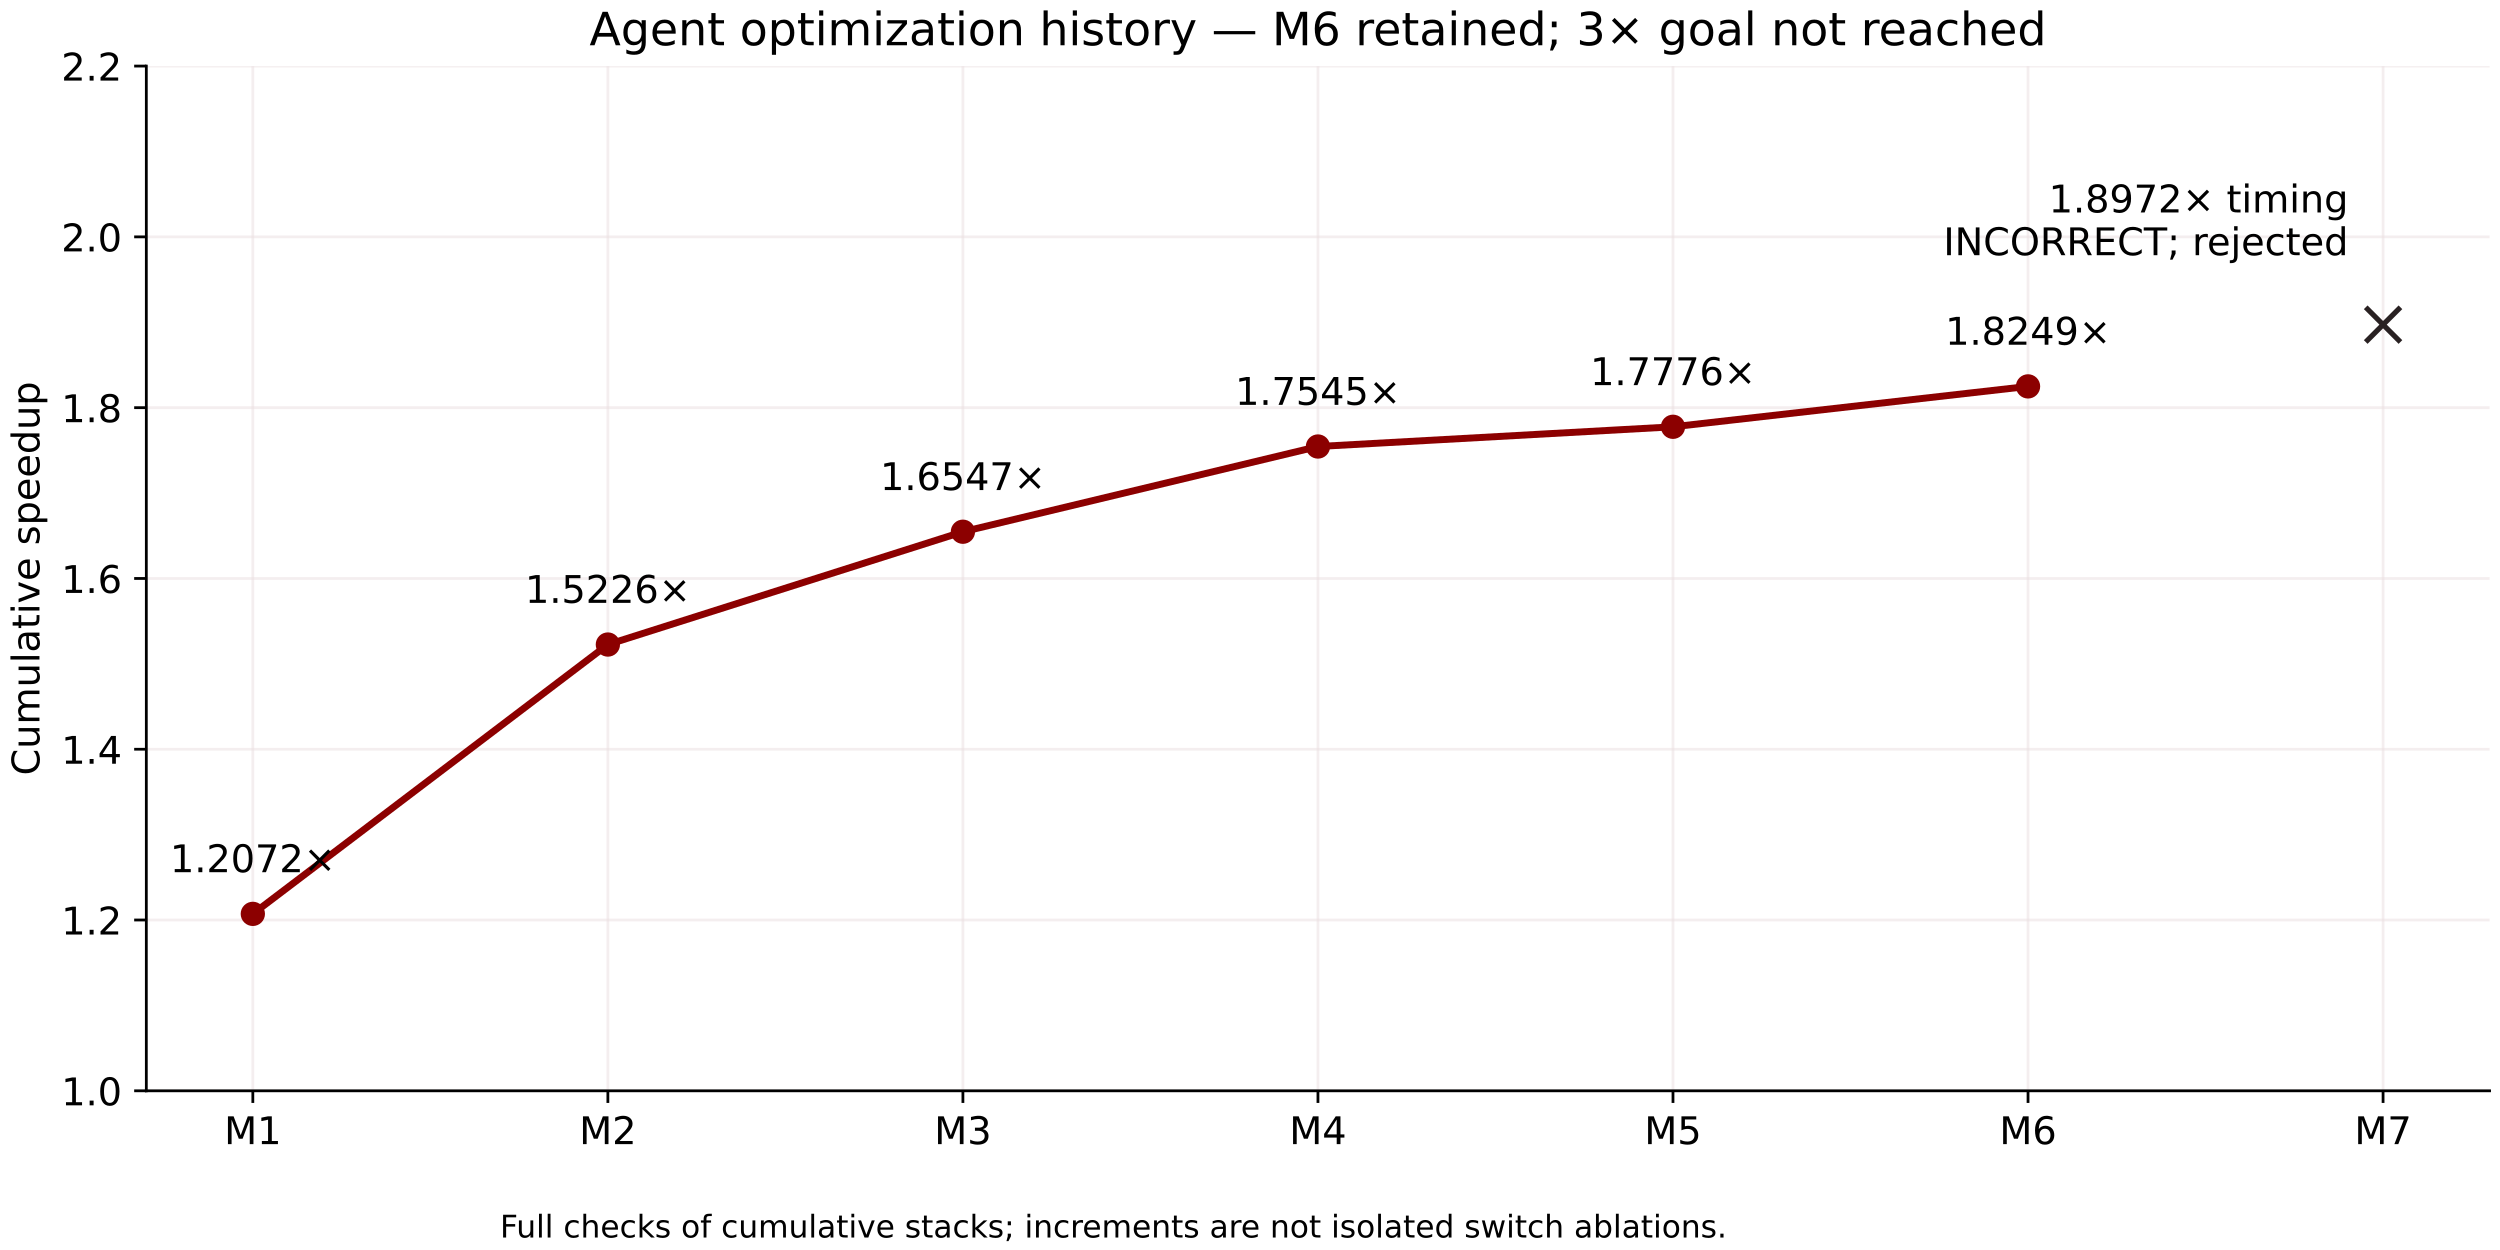
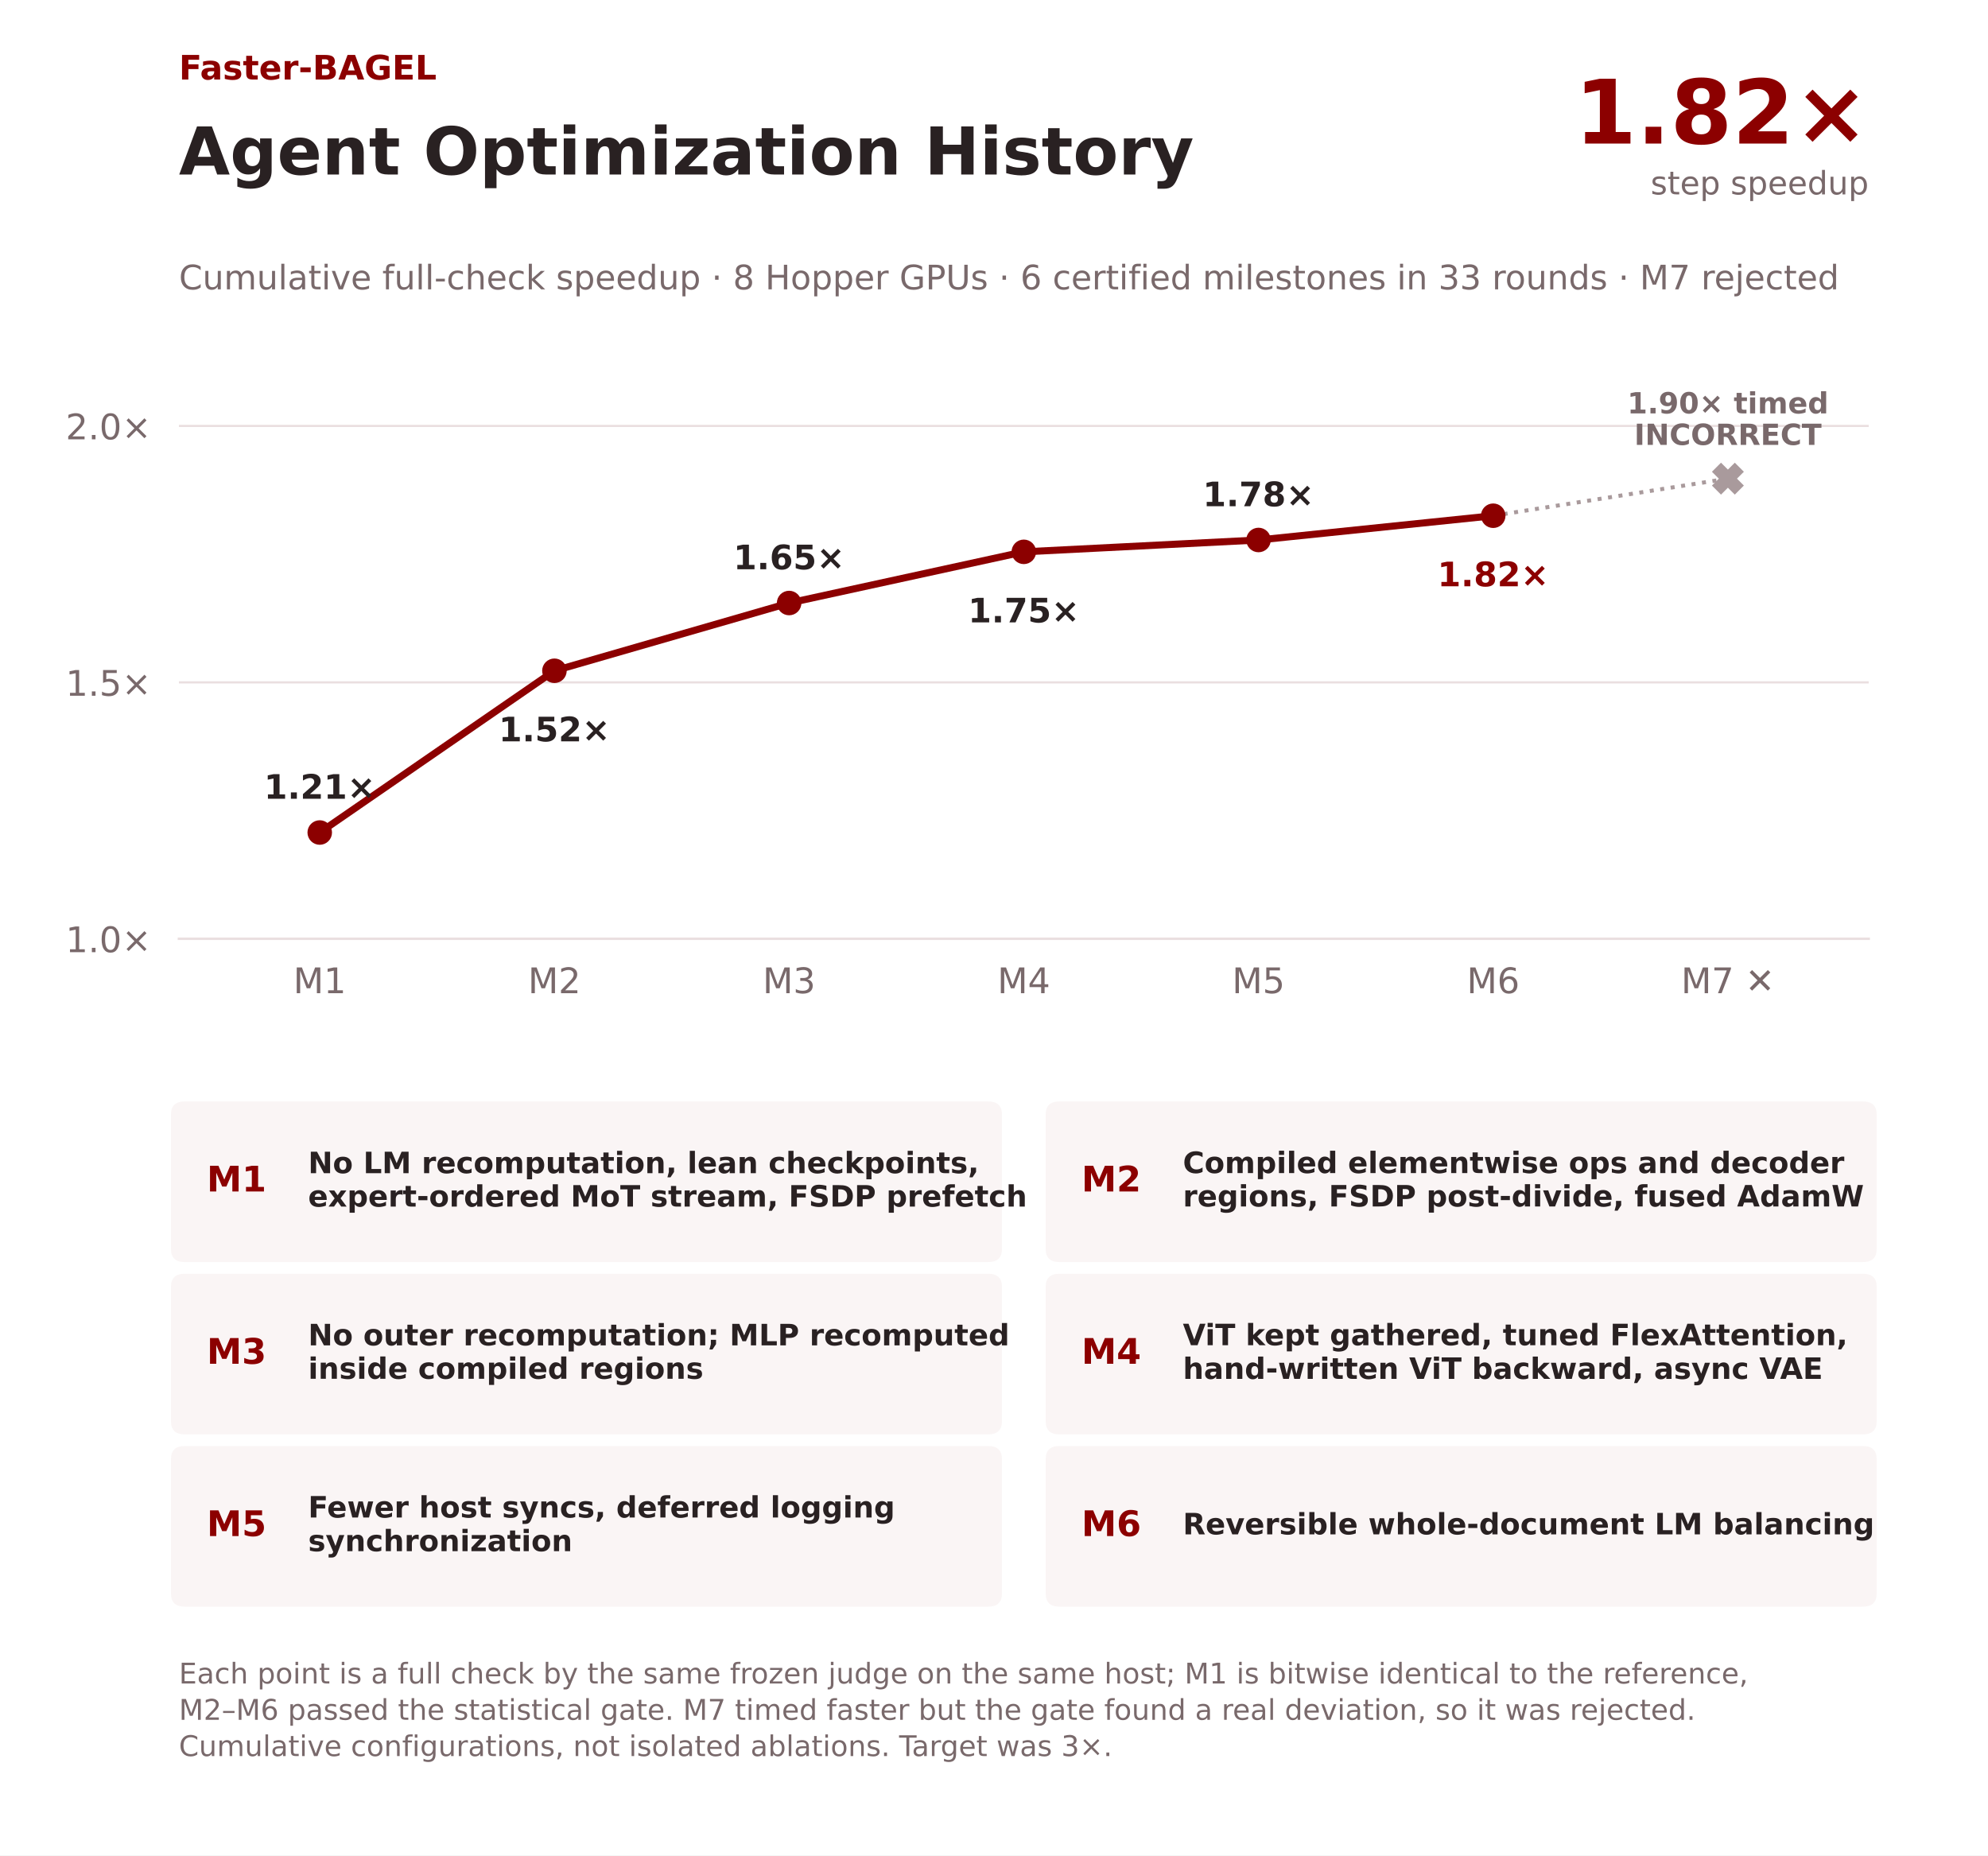
- <svg xmlns="http://www.w3.org/2000/svg" xmlns:xlink="http://www.w3.org/1999/xlink" width="720pt" height="360pt" viewBox="0 0 720 360" version="1.1">
+ <svg xmlns="http://www.w3.org/2000/svg" xmlns:xlink="http://www.w3.org/1999/xlink" width="648pt" height="604.8pt" viewBox="0 0 648 604.8" version="1.1">
  <defs>
    <style type="text/css">*{stroke-linejoin: round; stroke-linecap: butt}</style>
  </defs>
  <g id="figure_1">
    <g id="patch_1">
-       <path d="M 0 360  L 720 360  L 720 0  L 0 0  z " style="fill: #ffffff" />
+       <path d="M 0 604.8 L 648 604.8 L 648 0 L 0 0 z " style="fill: #ffffff" />
    </g>
    <g id="axes_1">
      <g id="patch_2">
-         <path d="M 42.14 314.154  L 717 314.154  L 717 19.03  L 42.14 19.03  z " style="fill: #ffffff" />
+         <path d="M 58.32 306 L 609.12 306 L 609.12 113.76 L 58.32 113.76 z " style="fill: #ffffff" />
      </g>
      <g id="matplotlib.axis_1">
        <g id="xtick_1">
-           <g id="line2d_1">
-             <path d="M 72.815 314.154  L 72.815 19.03  " clip-path="url(#pb2968c7327)" style="fill: none; stroke: #eadfe0; stroke-opacity: 0.5; stroke-width: 0.8; stroke-linecap: square" />
-           </g>
-           <g id="line2d_2">
-             <defs>
-               <path id="m805301939d" d="M 0 0  L 0 3.5  " style="stroke: #000000; stroke-width: 0.8" />
-             </defs>
-             <g>
-               <use xlink:href="#m805301939d" x="72.815" y="314.154" style="stroke: #000000; stroke-width: 0.8" />
-             </g>
-           </g>
+           <g id="line2d_1" />
          <g id="text_1">
-             <text style="font-size: 11px; font-family: 'DejaVu Sans'; text-anchor: middle" x="72.815" y="329.512" transform="rotate(-0 72.81508 329.5121)">M1</text>
+             <text style="fill: #79696b; font: 11.5px 'DejaVu Sans'; text-anchor: middle" x="104.22" y="323.738" transform="rotate(-0 104.22 323.7382)">M1</text>
          </g>
        </g>
        <g id="xtick_2">
-           <g id="line2d_3">
-             <path d="M 175.067 314.154  L 175.067 19.03  " clip-path="url(#pb2968c7327)" style="fill: none; stroke: #eadfe0; stroke-opacity: 0.5; stroke-width: 0.8; stroke-linecap: square" />
-           </g>
-           <g id="line2d_4">
-             <g>
-               <use xlink:href="#m805301939d" x="175.067" y="314.154" style="stroke: #000000; stroke-width: 0.8" />
-             </g>
-           </g>
+           <g id="line2d_2" />
          <g id="text_2">
-             <text style="font-size: 11px; font-family: 'DejaVu Sans'; text-anchor: middle" x="175.067" y="329.512" transform="rotate(-0 175.0666 329.5121)">M2</text>
+             <text style="fill: #79696b; font: 11.5px 'DejaVu Sans'; text-anchor: middle" x="180.72" y="323.738" transform="rotate(-0 180.72 323.7382)">M2</text>
          </g>
        </g>
        <g id="xtick_3">
-           <g id="line2d_5">
-             <path d="M 277.318 314.154  L 277.318 19.03  " clip-path="url(#pb2968c7327)" style="fill: none; stroke: #eadfe0; stroke-opacity: 0.5; stroke-width: 0.8; stroke-linecap: square" />
-           </g>
-           <g id="line2d_6">
-             <g>
-               <use xlink:href="#m805301939d" x="277.318" y="314.154" style="stroke: #000000; stroke-width: 0.8" />
-             </g>
-           </g>
+           <g id="line2d_3" />
          <g id="text_3">
-             <text style="font-size: 11px; font-family: 'DejaVu Sans'; text-anchor: middle" x="277.318" y="329.512" transform="rotate(-0 277.3182 329.5121)">M3</text>
+             <text style="fill: #79696b; font: 11.5px 'DejaVu Sans'; text-anchor: middle" x="257.22" y="323.738" transform="rotate(-0 257.22 323.7382)">M3</text>
          </g>
        </g>
        <g id="xtick_4">
-           <g id="line2d_7">
-             <path d="M 379.57 314.154  L 379.57 19.03  " clip-path="url(#pb2968c7327)" style="fill: none; stroke: #eadfe0; stroke-opacity: 0.5; stroke-width: 0.8; stroke-linecap: square" />
-           </g>
-           <g id="line2d_8">
-             <g>
-               <use xlink:href="#m805301939d" x="379.57" y="314.154" style="stroke: #000000; stroke-width: 0.8" />
-             </g>
-           </g>
+           <g id="line2d_4" />
          <g id="text_4">
-             <text style="font-size: 11px; font-family: 'DejaVu Sans'; text-anchor: middle" x="379.57" y="329.512" transform="rotate(-0 379.5697 329.5121)">M4</text>
+             <text style="fill: #79696b; font: 11.5px 'DejaVu Sans'; text-anchor: middle" x="333.72" y="323.738" transform="rotate(-0 333.72 323.7382)">M4</text>
          </g>
        </g>
        <g id="xtick_5">
-           <g id="line2d_9">
-             <path d="M 481.821 314.154  L 481.821 19.03  " clip-path="url(#pb2968c7327)" style="fill: none; stroke: #eadfe0; stroke-opacity: 0.5; stroke-width: 0.8; stroke-linecap: square" />
-           </g>
-           <g id="line2d_10">
-             <g>
-               <use xlink:href="#m805301939d" x="481.821" y="314.154" style="stroke: #000000; stroke-width: 0.8" />
-             </g>
-           </g>
+           <g id="line2d_5" />
          <g id="text_5">
-             <text style="font-size: 11px; font-family: 'DejaVu Sans'; text-anchor: middle" x="481.821" y="329.512" transform="rotate(-0 481.8212 329.5121)">M5</text>
+             <text style="fill: #79696b; font: 11.5px 'DejaVu Sans'; text-anchor: middle" x="410.22" y="323.738" transform="rotate(-0 410.22 323.7382)">M5</text>
          </g>
        </g>
        <g id="xtick_6">
-           <g id="line2d_11">
-             <path d="M 584.073 314.154  L 584.073 19.03  " clip-path="url(#pb2968c7327)" style="fill: none; stroke: #eadfe0; stroke-opacity: 0.5; stroke-width: 0.8; stroke-linecap: square" />
-           </g>
-           <g id="line2d_12">
-             <g>
-               <use xlink:href="#m805301939d" x="584.073" y="314.154" style="stroke: #000000; stroke-width: 0.8" />
-             </g>
-           </g>
+           <g id="line2d_6" />
          <g id="text_6">
-             <text style="font-size: 11px; font-family: 'DejaVu Sans'; text-anchor: middle" x="584.073" y="329.512" transform="rotate(-0 584.0728 329.5121)">M6</text>
+             <text style="fill: #79696b; font: 11.5px 'DejaVu Sans'; text-anchor: middle" x="486.72" y="323.738" transform="rotate(-0 486.72 323.7382)">M6</text>
          </g>
        </g>
        <g id="xtick_7">
-           <g id="line2d_13">
-             <path d="M 686.324 314.154  L 686.324 19.03  " clip-path="url(#pb2968c7327)" style="fill: none; stroke: #eadfe0; stroke-opacity: 0.5; stroke-width: 0.8; stroke-linecap: square" />
-           </g>
-           <g id="line2d_14">
-             <g>
-               <use xlink:href="#m805301939d" x="686.324" y="314.154" style="stroke: #000000; stroke-width: 0.8" />
-             </g>
-           </g>
+           <g id="line2d_7" />
          <g id="text_7">
-             <text style="font-size: 11px; font-family: 'DejaVu Sans'; text-anchor: middle" x="686.324" y="329.512" transform="rotate(-0 686.3243 329.5121)">M7</text>
+             <text style="fill: #79696b; font: 11.5px 'DejaVu Sans'; text-anchor: middle" x="563.22" y="323.738" transform="rotate(-0 563.22 323.7382)">M7 ✕</text>
          </g>
        </g>
      </g>
      <g id="matplotlib.axis_2">
        <g id="ytick_1">
-           <g id="line2d_15">
-             <path d="M 42.14 314.154  L 717 314.154  " clip-path="url(#pb2968c7327)" style="fill: none; stroke: #eadfe0; stroke-opacity: 0.5; stroke-width: 0.8; stroke-linecap: square" />
-           </g>
-           <g id="line2d_16">
-             <defs>
-               <path id="mdad71c6c2d" d="M 0 0  L -3.5 0  " style="stroke: #000000; stroke-width: 0.8" />
-             </defs>
-             <g>
-               <use xlink:href="#mdad71c6c2d" x="42.14" y="314.154" style="stroke: #000000; stroke-width: 0.8" />
-             </g>
-           </g>
+           <g id="line2d_8">
+             <path d="M 58.32 306 L 609.12 306 " clip-path="url(#p6fd68ac8d5)" style="fill: none; stroke: #eadfe0; stroke-width: 0.7; stroke-linecap: square" />
+           </g>
+           <g id="line2d_9" />
          <g id="text_8">
-             <text style="font-size: 11px; font-family: 'DejaVu Sans'; text-anchor: end" x="35.14" y="318.333" transform="rotate(-0 35.13961 318.333)">1.0</text>
+             <text style="fill: #79696b; font: 11.5px 'DejaVu Sans'; text-anchor: end" x="49.32" y="310.369" transform="rotate(-0 49.32 310.3691)">1.0×</text>
          </g>
        </g>
        <g id="ytick_2">
-           <g id="line2d_17">
-             <path d="M 42.14 264.967  L 717 264.967  " clip-path="url(#pb2968c7327)" style="fill: none; stroke: #eadfe0; stroke-opacity: 0.5; stroke-width: 0.8; stroke-linecap: square" />
-           </g>
-           <g id="line2d_18">
-             <g>
-               <use xlink:href="#mdad71c6c2d" x="42.14" y="264.967" style="stroke: #000000; stroke-width: 0.8" />
-             </g>
-           </g>
+           <g id="line2d_10">
+             <path d="M 58.32 222.417 L 609.12 222.417 " clip-path="url(#p6fd68ac8d5)" style="fill: none; stroke: #eadfe0; stroke-width: 0.7; stroke-linecap: square" />
+           </g>
+           <g id="line2d_11" />
          <g id="text_9">
-             <text style="font-size: 11px; font-family: 'DejaVu Sans'; text-anchor: end" x="35.14" y="269.146" transform="rotate(-0 35.13961 269.1457)">1.2</text>
+             <text style="fill: #79696b; font: 11.5px 'DejaVu Sans'; text-anchor: end" x="49.32" y="226.786" transform="rotate(-0 49.32 226.7865)">1.5×</text>
          </g>
        </g>
        <g id="ytick_3">
-           <g id="line2d_19">
-             <path d="M 42.14 215.779  L 717 215.779  " clip-path="url(#pb2968c7327)" style="fill: none; stroke: #eadfe0; stroke-opacity: 0.5; stroke-width: 0.8; stroke-linecap: square" />
-           </g>
-           <g id="line2d_20">
-             <g>
-               <use xlink:href="#mdad71c6c2d" x="42.14" y="215.779" style="stroke: #000000; stroke-width: 0.8" />
-             </g>
-           </g>
+           <g id="line2d_12">
+             <path d="M 58.32 138.835 L 609.12 138.835 " clip-path="url(#p6fd68ac8d5)" style="fill: none; stroke: #eadfe0; stroke-width: 0.7; stroke-linecap: square" />
+           </g>
+           <g id="line2d_13" />
          <g id="text_10">
-             <text style="font-size: 11px; font-family: 'DejaVu Sans'; text-anchor: end" x="35.14" y="219.958" transform="rotate(-0 35.13961 219.9584)">1.4</text>
-           </g>
-         </g>
-         <g id="ytick_4">
-           <g id="line2d_21">
-             <path d="M 42.14 166.592  L 717 166.592  " clip-path="url(#pb2968c7327)" style="fill: none; stroke: #eadfe0; stroke-opacity: 0.5; stroke-width: 0.8; stroke-linecap: square" />
-           </g>
-           <g id="line2d_22">
-             <g>
-               <use xlink:href="#mdad71c6c2d" x="42.14" y="166.592" style="stroke: #000000; stroke-width: 0.8" />
-             </g>
-           </g>
-           <g id="text_11">
-             <text style="font-size: 11px; font-family: 'DejaVu Sans'; text-anchor: end" x="35.14" y="170.771" transform="rotate(-0 35.13961 170.7711)">1.6</text>
-           </g>
-         </g>
-         <g id="ytick_5">
-           <g id="line2d_23">
-             <path d="M 42.14 117.405  L 717 117.405  " clip-path="url(#pb2968c7327)" style="fill: none; stroke: #eadfe0; stroke-opacity: 0.5; stroke-width: 0.8; stroke-linecap: square" />
-           </g>
-           <g id="line2d_24">
-             <g>
-               <use xlink:href="#mdad71c6c2d" x="42.14" y="117.405" style="stroke: #000000; stroke-width: 0.8" />
-             </g>
-           </g>
-           <g id="text_12">
-             <text style="font-size: 11px; font-family: 'DejaVu Sans'; text-anchor: end" x="35.14" y="121.584" transform="rotate(-0 35.13961 121.5839)">1.8</text>
-           </g>
-         </g>
-         <g id="ytick_6">
-           <g id="line2d_25">
-             <path d="M 42.14 68.217  L 717 68.217  " clip-path="url(#pb2968c7327)" style="fill: none; stroke: #eadfe0; stroke-opacity: 0.5; stroke-width: 0.8; stroke-linecap: square" />
-           </g>
-           <g id="line2d_26">
-             <g>
-               <use xlink:href="#mdad71c6c2d" x="42.14" y="68.217" style="stroke: #000000; stroke-width: 0.8" />
-             </g>
-           </g>
-           <g id="text_13">
-             <text style="font-size: 11px; font-family: 'DejaVu Sans'; text-anchor: end" x="35.14" y="72.397" transform="rotate(-0 35.13961 72.39659)">2.0</text>
-           </g>
-         </g>
-         <g id="ytick_7">
-           <g id="line2d_27">
-             <path d="M 42.14 19.03  L 717 19.03  " clip-path="url(#pb2968c7327)" style="fill: none; stroke: #eadfe0; stroke-opacity: 0.5; stroke-width: 0.8; stroke-linecap: square" />
-           </g>
-           <g id="line2d_28">
-             <g>
-               <use xlink:href="#mdad71c6c2d" x="42.14" y="19.03" style="stroke: #000000; stroke-width: 0.8" />
-             </g>
-           </g>
-           <g id="text_14">
-             <text style="font-size: 11px; font-family: 'DejaVu Sans'; text-anchor: end" x="35.14" y="23.209" transform="rotate(-0 35.13961 23.20932)">2.2</text>
-           </g>
-         </g>
-         <g id="text_15">
-           <text style="font-size: 11px; font-family: 'DejaVu Sans'; text-anchor: middle" x="11.359" y="166.592" transform="rotate(-90 11.35852 166.592)">Cumulative speedup</text>
-         </g>
-       </g>
-       <g id="PathCollection_1">
+             <text style="fill: #79696b; font: 11.5px 'DejaVu Sans'; text-anchor: end" x="49.32" y="143.204" transform="rotate(-0 49.32 143.2039)">2.0×</text>
+           </g>
+         </g>
+       </g>
+       <g id="line2d_14">
+         <path d="M 486.72 168.105 L 563.22 156.019 " clip-path="url(#p6fd68ac8d5)" style="fill: none; stroke-dasharray: 1.3,2.145; stroke-dashoffset: 0; stroke: #a99a9c; stroke-width: 1.3" />
+       </g>
+       <g id="line2d_15">
+         <path d="M 104.22 271.363 L 180.72 218.639 L 257.22 196.557 L 333.72 179.874 L 410.22 176.012 L 486.72 168.105 " clip-path="url(#p6fd68ac8d5)" style="fill: none; stroke: #8c0000; stroke-width: 2.3; stroke-linecap: square" />
+       </g>
+       <g id="patch_3">
+         <path d="M 58.32 306 L 609.12 306 " style="fill: none; stroke: #eadfe0; stroke-width: 0.8; stroke-linejoin: miter; stroke-linecap: square" />
+       </g>
+       <g id="line2d_16">
        <defs>
-           <path id="mb2c5b46d3b" d="M -5 5  L 5 -5  M -5 -5  L 5 5  " style="stroke: #292122; stroke-width: 1.5" />
+           <path id="mb0a7227260" d="M 0 3.5 C 0.928 3.5 1.819 3.131 2.475 2.475 C 3.131 1.819 3.5 0.928 3.5 0 C 3.5 -0.928 3.131 -1.819 2.475 -2.475 C 1.819 -3.131 0.928 -3.5 0 -3.5 C -0.928 -3.5 -1.819 -3.131 -2.475 -2.475 C -3.131 -1.819 -3.5 -0.928 -3.5 0 C -3.5 0.928 -3.131 1.819 -2.475 2.475 C -1.819 3.131 -0.928 3.5 0 3.5 z " style="stroke: #8c0000" />
        </defs>
-         <g clip-path="url(#pb2968c7327)">
-           <use xlink:href="#mb2c5b46d3b" x="686.324" y="93.5" style="fill: #292122; stroke: #292122; stroke-width: 1.5" />
-         </g>
-       </g>
-       <g id="line2d_29">
-         <path d="M 72.815 263.196  L 175.067 185.627  L 277.318 153.139  L 379.57 128.595  L 481.821 122.914  L 584.073 111.281  " clip-path="url(#pb2968c7327)" style="fill: none; stroke: #8c0000; stroke-width: 2; stroke-linecap: square" />
+         <g clip-path="url(#p6fd68ac8d5)">
+           <use xlink:href="#mb0a7227260" x="104.22" y="271.363" style="fill: #8c0000; stroke: #8c0000" />
+           <use xlink:href="#mb0a7227260" x="180.72" y="218.639" style="fill: #8c0000; stroke: #8c0000" />
+           <use xlink:href="#mb0a7227260" x="257.22" y="196.557" style="fill: #8c0000; stroke: #8c0000" />
+           <use xlink:href="#mb0a7227260" x="333.72" y="179.874" style="fill: #8c0000; stroke: #8c0000" />
+           <use xlink:href="#mb0a7227260" x="410.22" y="176.012" style="fill: #8c0000; stroke: #8c0000" />
+           <use xlink:href="#mb0a7227260" x="486.72" y="168.105" style="fill: #8c0000; stroke: #8c0000" />
+         </g>
+       </g>
+       <g id="text_11">
+         <text style="fill: #292122; font: 700 11px 'DejaVu Sans'; text-anchor: middle" x="104.22" y="260.363" transform="rotate(-0 104.22 260.3634)">1.21×</text>
+       </g>
+       <g id="text_12">
+         <text style="fill: #292122; font: 700 11px 'DejaVu Sans'; text-anchor: middle" x="180.72" y="241.639" transform="rotate(-0 180.72 241.6395)">1.52×</text>
+       </g>
+       <g id="text_13">
+         <text style="fill: #292122; font: 700 11px 'DejaVu Sans'; text-anchor: middle" x="257.22" y="185.557" transform="rotate(-0 257.22 185.5569)">1.65×</text>
+       </g>
+       <g id="text_14">
+         <text style="fill: #292122; font: 700 11px 'DejaVu Sans'; text-anchor: middle" x="333.72" y="202.874" transform="rotate(-0 333.72 202.8738)">1.75×</text>
+       </g>
+       <g id="text_15">
+         <text style="fill: #292122; font: 700 11px 'DejaVu Sans'; text-anchor: middle" x="410.22" y="165.012" transform="rotate(-0 410.22 165.0123)">1.78×</text>
+       </g>
+       <g id="text_16">
+         <text style="fill: #8c0000; font: 700 11px 'DejaVu Sans'; text-anchor: middle" x="486.72" y="191.105" transform="rotate(-0 486.72 191.1054)">1.82×</text>
+       </g>
+       <g id="line2d_17">
+         <path d="M 563.22 156.019 " clip-path="url(#p6fd68ac8d5)" style="fill: none; stroke: #a99a9c; stroke-width: 1.5; stroke-linecap: square" />
        <defs>
-           <path id="mfe26e43a40" d="M 0 3  C 0.796 3 1.559 2.684 2.121 2.121  C 2.684 1.559 3 0.796 3 0  C 3 -0.796 2.684 -1.559 2.121 -2.121  C 1.559 -2.684 0.796 -3 0 -3  C -0.796 -3 -1.559 -2.684 -2.121 -2.121  C -2.684 -1.559 -3 -0.796 -3 0  C -3 0.796 -2.684 1.559 -2.121 2.121  C -1.559 2.684 -0.796 3 0 3  z " style="stroke: #8c0000" />
+           <path id="m2ec54590d2" d="M -2.25 4.5 L 0 2.25 L 2.25 4.5 L 4.5 2.25 L 2.25 0 L 4.5 -2.25 L 2.25 -4.5 L 0 -2.25 L -2.25 -4.5 L -4.5 -2.25 L -2.25 0 L -4.5 2.25 z " style="stroke: #a99a9c; stroke-linejoin: miter" />
        </defs>
-         <g clip-path="url(#pb2968c7327)">
-           <use xlink:href="#mfe26e43a40" x="72.815" y="263.196" style="fill: #8c0000; stroke: #8c0000" />
-           <use xlink:href="#mfe26e43a40" x="175.067" y="185.627" style="fill: #8c0000; stroke: #8c0000" />
-           <use xlink:href="#mfe26e43a40" x="277.318" y="153.139" style="fill: #8c0000; stroke: #8c0000" />
-           <use xlink:href="#mfe26e43a40" x="379.57" y="128.595" style="fill: #8c0000; stroke: #8c0000" />
-           <use xlink:href="#mfe26e43a40" x="481.821" y="122.914" style="fill: #8c0000; stroke: #8c0000" />
-           <use xlink:href="#mfe26e43a40" x="584.073" y="111.281" style="fill: #8c0000; stroke: #8c0000" />
-         </g>
-       </g>
-       <g id="patch_3">
-         <path d="M 42.14 314.154  L 42.14 19.03  " style="fill: none; stroke: #000000; stroke-width: 0.8; stroke-linejoin: miter; stroke-linecap: square" />
-       </g>
-       <g id="patch_4">
-         <path d="M 42.14 314.154  L 717 314.154  " style="fill: none; stroke: #000000; stroke-width: 0.8; stroke-linejoin: miter; stroke-linecap: square" />
-       </g>
-       <g id="text_16">
-         <text style="font-size: 11px; font-family: 'DejaVu Sans'; text-anchor: middle" x="72.815" y="251.196" transform="rotate(-0 72.81508 251.1958)">1.2072×</text>
+         <g clip-path="url(#p6fd68ac8d5)">
+           <use xlink:href="#m2ec54590d2" x="563.22" y="156.019" style="fill: #a99a9c; stroke: #a99a9c; stroke-linejoin: miter" />
+         </g>
      </g>
      <g id="text_17">
-         <text style="font-size: 11px; font-family: 'DejaVu Sans'; text-anchor: middle" x="175.067" y="173.627" transform="rotate(-0 175.0666 173.6275)">1.5226×</text>
-       </g>
-       <g id="text_18">
-         <text style="font-size: 11px; font-family: 'DejaVu Sans'; text-anchor: middle" x="277.318" y="141.139" transform="rotate(-0 277.3182 141.1393)">1.6547×</text>
-       </g>
-       <g id="text_19">
-         <text style="font-size: 11px; font-family: 'DejaVu Sans'; text-anchor: middle" x="379.57" y="116.595" transform="rotate(-0 379.5697 116.5948)">1.7545×</text>
-       </g>
-       <g id="text_20">
-         <text style="font-size: 11px; font-family: 'DejaVu Sans'; text-anchor: middle" x="481.821" y="110.914" transform="rotate(-0 481.8212 110.9137)">1.7776×</text>
-       </g>
-       <g id="text_21">
-         <text style="font-size: 11px; font-family: 'DejaVu Sans'; text-anchor: middle" x="584.073" y="99.281" transform="rotate(-0 584.0728 99.28091)">1.8249×</text>
-       </g>
-       <g id="text_22">
-         <text style="font-size: 11px; font-family: 'DejaVu Sans'" transform="translate(590.0276 61.18212)">1.8972× timing</text>
-         <text style="font-size: 11px; font-family: 'DejaVu Sans'" transform="translate(559.6916 73.49971)">INCORRECT; rejected</text>
-       </g>
-       <g id="text_23">
-         <text style="font-size: 13.2px; font-family: 'DejaVu Sans'; text-anchor: middle" x="379.57" y="13.03" transform="rotate(-0 379.5697 13.03018)">Agent optimization history — M6 retained; 3× goal not reached</text>
-       </g>
+         <text style="fill: #79696b; font: 700 9.5px 'DejaVu Sans'" transform="translate(530.3968 134.7424)">1.90× timed</text>
+         <text style="fill: #79696b; font: 700 9.5px 'DejaVu Sans'" transform="translate(532.6671 145.0194)">INCORRECT</text>
+       </g>
+     </g>
+     <g id="patch_4">
+       <path d="M 60.264 411.379 L 322.056 411.379 Q 326.592 411.379 326.592 407.146 L 326.592 363.254 Q 326.592 359.021 322.056 359.021 L 60.264 359.021 Q 55.728 359.021 55.728 363.254 L 55.728 407.146 Q 55.728 411.379 60.264 411.379 z " style="fill: #faf5f5" />
+     </g>
+     <g id="patch_5">
+       <path d="M 345.384 411.379 L 607.176 411.379 Q 611.712 411.379 611.712 407.146 L 611.712 363.254 Q 611.712 359.021 607.176 359.021 L 345.384 359.021 Q 340.848 359.021 340.848 363.254 L 340.848 407.146 Q 340.848 411.379 345.384 411.379 z " style="fill: #faf5f5" />
+     </g>
+     <g id="patch_6">
+       <path d="M 60.264 467.539 L 322.056 467.539 Q 326.592 467.539 326.592 463.306 L 326.592 419.414 Q 326.592 415.181 322.056 415.181 L 60.264 415.181 Q 55.728 415.181 55.728 419.414 L 55.728 463.306 Q 55.728 467.539 60.264 467.539 z " style="fill: #faf5f5" />
+     </g>
+     <g id="patch_7">
+       <path d="M 345.384 467.539 L 607.176 467.539 Q 611.712 467.539 611.712 463.306 L 611.712 419.414 Q 611.712 415.181 607.176 415.181 L 345.384 415.181 Q 340.848 415.181 340.848 419.414 L 340.848 463.306 Q 340.848 467.539 345.384 467.539 z " style="fill: #faf5f5" />
+     </g>
+     <g id="patch_8">
+       <path d="M 60.264 523.699 L 322.056 523.699 Q 326.592 523.699 326.592 519.466 L 326.592 475.574 Q 326.592 471.341 322.056 471.341 L 60.264 471.341 Q 55.728 471.341 55.728 475.574 L 55.728 519.466 Q 55.728 523.699 60.264 523.699 z " style="fill: #faf5f5" />
+     </g>
+     <g id="patch_9">
+       <path d="M 345.384 523.699 L 607.176 523.699 Q 611.712 523.699 611.712 519.466 L 611.712 475.574 Q 611.712 471.341 607.176 471.341 L 345.384 471.341 Q 340.848 471.341 340.848 475.574 L 340.848 519.466 Q 340.848 523.699 345.384 523.699 z " style="fill: #faf5f5" />
+     </g>
+     <g id="text_18">
+       <text style="fill: #8c0000; font: 700 11px 'DejaVu Sans'; text-anchor: start" x="58.32" y="25.92" transform="rotate(-0 58.32 25.92)">Faster-BAGEL</text>
+     </g>
+     <g id="text_19">
+       <text style="fill: #292122; font: 700 21.5px 'DejaVu Sans'; text-anchor: start" x="58.32" y="56.88" transform="rotate(-0 58.32 56.88)">Agent Optimization History</text>
+     </g>
+     <g id="text_20">
+       <text style="fill: #8c0000; font: 700 29px 'DejaVu Sans'; text-anchor: end" x="609.12" y="46.8" transform="rotate(-0 609.12 46.8)">1.82×</text>
+     </g>
+     <g id="text_21">
+       <text style="fill: #79696b; font: 10.5px 'DejaVu Sans'; text-anchor: end" x="609.12" y="63.36" transform="rotate(-0 609.12 63.36)">step speedup</text>
+     </g>
+     <g id="text_22">
+       <text style="fill: #79696b; font: 11px 'DejaVu Sans'; text-anchor: start" x="58.32" y="94.32" transform="rotate(-0 58.32 94.32)">Cumulative full-check speedup · 8 Hopper GPUs · 6 certified milestones in 33 rounds · M7 rejected</text>
+     </g>
+     <g id="text_23">
+       <text style="fill: #8c0000; font: 700 11.5px 'DejaVu Sans'; text-anchor: start" x="67.392" y="388.373" transform="rotate(-0 67.392 388.3733)">M1</text>
    </g>
    <g id="text_24">
-       <text style="font-size: 9px; font-family: 'DejaVu Sans'; text-anchor: start" x="144" y="356.4" transform="rotate(-0 144 356.4)">Full checks of cumulative stacks; increments are not isolated switch ablations.</text>
+       <text style="fill: #292122; font: 700 9.6px 'DejaVu Sans'" transform="translate(100.44 382.4011)">No LM recomputation, lean checkpoints,</text>
+       <text style="fill: #292122; font: 700 9.6px 'DejaVu Sans'" transform="translate(100.44 393.2969)">expert-ordered MoT stream, FSDP prefetch</text>
+     </g>
+     <g id="text_25">
+       <text style="fill: #8c0000; font: 700 11.5px 'DejaVu Sans'; text-anchor: start" x="352.512" y="388.373" transform="rotate(-0 352.512 388.3733)">M2</text>
+     </g>
+     <g id="text_26">
+       <text style="fill: #292122; font: 700 9.6px 'DejaVu Sans'" transform="translate(385.56 382.3636)">Compiled elementwise ops and decoder</text>
+       <text style="fill: #292122; font: 700 9.6px 'DejaVu Sans'" transform="translate(385.56 393.2594)">regions, FSDP post-divide, fused AdamW</text>
+     </g>
+     <g id="text_27">
+       <text style="fill: #8c0000; font: 700 11.5px 'DejaVu Sans'; text-anchor: start" x="67.392" y="444.533" transform="rotate(-0 67.392 444.5333)">M3</text>
+     </g>
+     <g id="text_28">
+       <text style="fill: #292122; font: 700 9.6px 'DejaVu Sans'" transform="translate(100.44 438.5236)">No outer recomputation; MLP recomputed</text>
+       <text style="fill: #292122; font: 700 9.6px 'DejaVu Sans'" transform="translate(100.44 449.4194)">inside compiled regions</text>
+     </g>
+     <g id="text_29">
+       <text style="fill: #8c0000; font: 700 11.5px 'DejaVu Sans'; text-anchor: start" x="352.512" y="444.533" transform="rotate(-0 352.512 444.5333)">M4</text>
+     </g>
+     <g id="text_30">
+       <text style="fill: #292122; font: 700 9.6px 'DejaVu Sans'" transform="translate(385.56 438.4861)">ViT kept gathered, tuned FlexAttention,</text>
+       <text style="fill: #292122; font: 700 9.6px 'DejaVu Sans'" transform="translate(385.56 449.4569)">hand-written ViT backward, async VAE</text>
+     </g>
+     <g id="text_31">
+       <text style="fill: #8c0000; font: 700 11.5px 'DejaVu Sans'; text-anchor: start" x="67.392" y="500.693" transform="rotate(-0 67.392 500.6933)">M5</text>
+     </g>
+     <g id="text_32">
+       <text style="fill: #292122; font: 700 9.6px 'DejaVu Sans'" transform="translate(100.44 494.6461)">Fewer host syncs, deferred logging</text>
+       <text style="fill: #292122; font: 700 9.6px 'DejaVu Sans'" transform="translate(100.44 505.6169)">synchronization</text>
+     </g>
+     <g id="text_33">
+       <text style="fill: #8c0000; font: 700 11.5px 'DejaVu Sans'; text-anchor: start" x="352.512" y="500.693" transform="rotate(-0 352.512 500.6933)">M6</text>
+     </g>
+     <g id="text_34">
+       <text style="fill: #292122; font: 700 9.6px 'DejaVu Sans'; text-anchor: start" x="385.56" y="500.132" transform="rotate(-0 385.56 500.1315)">Reversible whole-document LM balancing</text>
+     </g>
+     <g id="text_35">
+       <text style="fill: #79696b; font: 9.3px 'DejaVu Sans'" transform="translate(58.32 548.7455)">Each point is a full check by the same frozen judge on the same host; M1 is bitwise identical to the reference,</text>
+       <text style="fill: #79696b; font: 9.3px 'DejaVu Sans'" transform="translate(58.32 560.5727)">M2–M6 passed the statistical gate. M7 timed faster but the gate found a real deviation, so it was rejected.</text>
+       <text style="fill: #79696b; font: 9.3px 'DejaVu Sans'" transform="translate(58.32 572.4)">Cumulative configurations, not isolated ablations. Target was 3×.</text>
    </g>
  </g>
  <defs>
-     <clipPath id="pb2968c7327">
-       <rect x="42.14" y="19.03" width="674.86" height="295.124" />
+     <clipPath id="p6fd68ac8d5">
+       <rect x="58.32" y="113.76" width="550.8" height="192.24" />
    </clipPath>
  </defs>
</svg>
